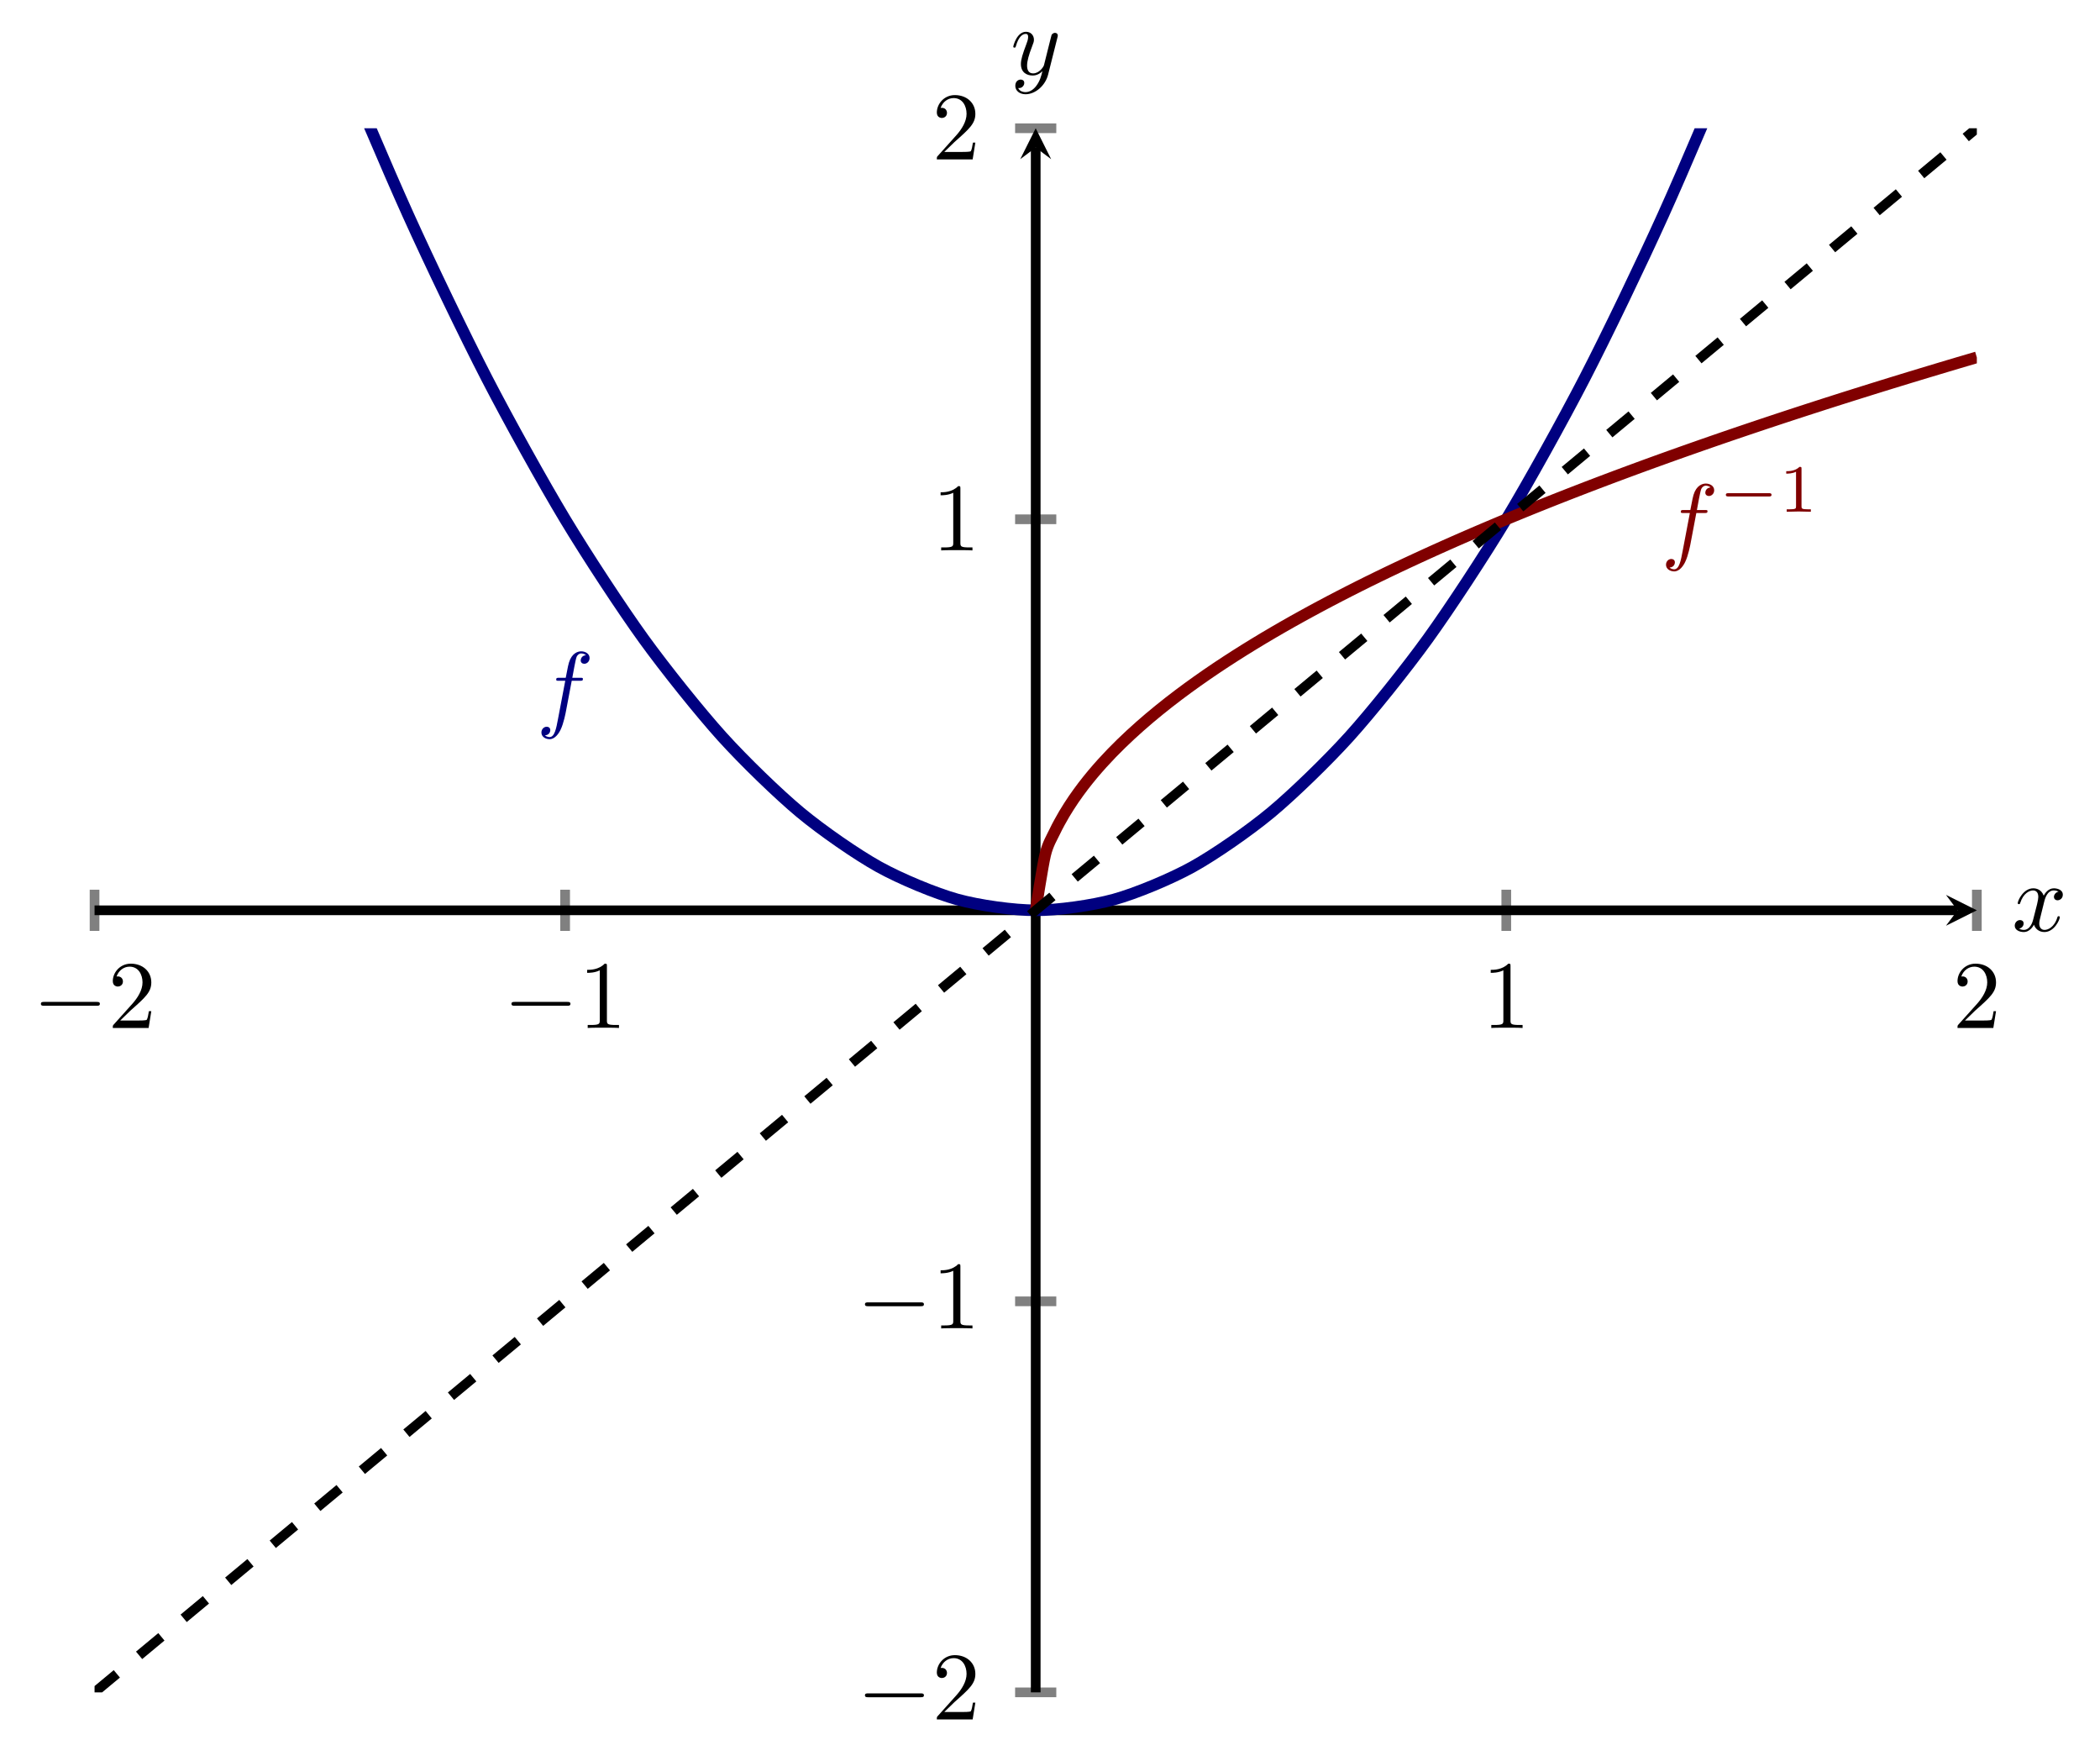
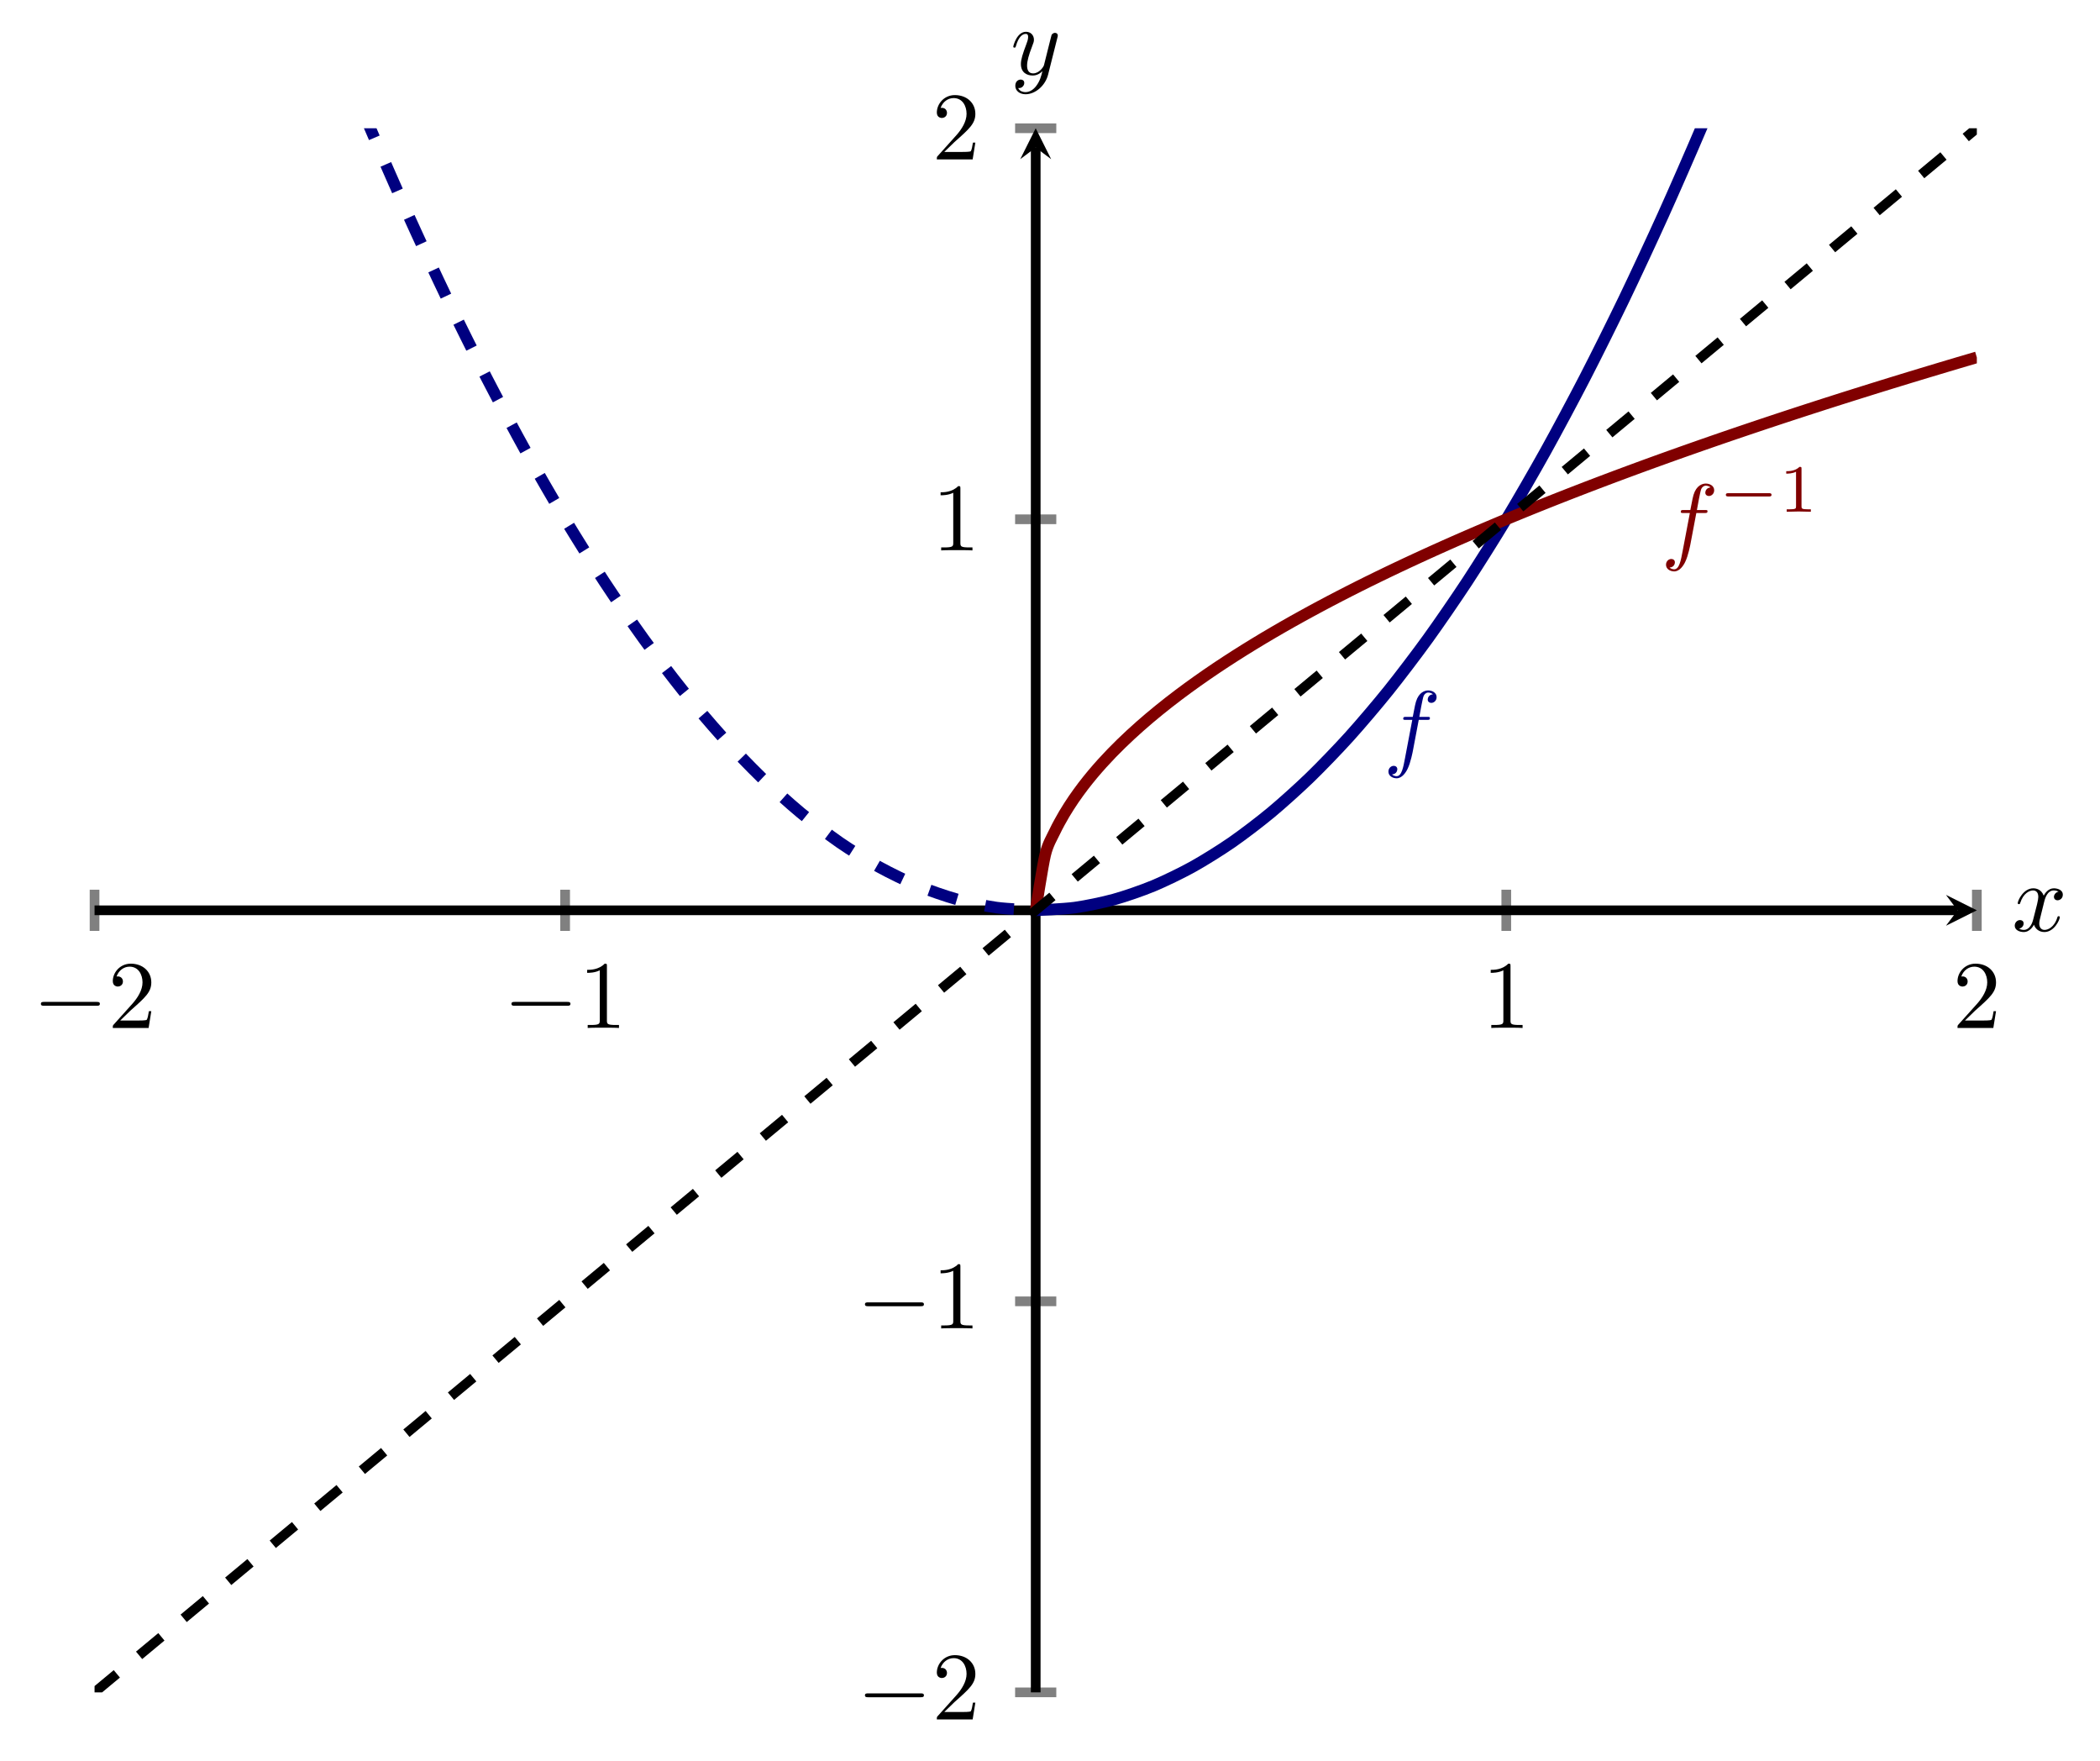
<svg xmlns="http://www.w3.org/2000/svg" xmlns:xlink="http://www.w3.org/1999/xlink" version="1.1" width="216.739pt" height="181.651pt" viewBox="0 0 216.739 181.651">
  <path transform="matrix(1,0,0,-1,9.759,174.631)" stroke-width="1" stroke-linecap="butt" stroke-miterlimit="10" stroke-linejoin="miter" fill="none" stroke="#808080" d="M 0 78.572 L 0 82.824 M 48.567 78.572 L 48.567 82.824 M 145.702 78.572 L 145.702 82.824 M 194.269 78.572 L 194.269 82.824 " />
  <path transform="matrix(1,0,0,-1,9.759,174.631)" stroke-width="1" stroke-linecap="butt" stroke-miterlimit="10" stroke-linejoin="miter" fill="none" stroke="#808080" d="M 95.009 0 L 99.26 0 M 95.009 40.349 L 99.26 40.349 M 95.009 121.047 L 99.26 121.047 M 95.009 161.396 L 99.26 161.396 " />
  <path transform="matrix(1,0,0,-1,9.759,174.631)" stroke-width="1" stroke-linecap="butt" stroke-miterlimit="10" stroke-linejoin="miter" fill="none" stroke="#000000" d="M 0 80.698 L 192.277 80.698 " />
  <path transform="matrix(1,0,0,-1,202.0356,93.93282)" d="M 1.993 0 L -1.196 1.594 L 0 0 L -1.196 -1.594 " />
  <path transform="matrix(1,0,0,-1,9.759,174.631)" stroke-width="1" stroke-linecap="butt" stroke-miterlimit="10" stroke-linejoin="miter" fill="none" stroke="#000000" d="M 97.135 0 L 97.135 159.404 " />
  <path transform="matrix(0,-1,-1,-0,106.8936,15.22716)" d="M 1.993 0 L -1.196 1.594 L 0 0 L -1.196 -1.594 " />
  <symbol id="font_0_1">
    <path d="M .576 0 C .593 0 .611 0 .611 .02 C .611 .04 .593 .04 .576 .04 L .035 .04 C .018 .04 0 .04 0 .02 C 0 0 .018 0 .035 0 L .576 0 Z " />
  </symbol>
  <use xlink:href="#font_0_1" transform="matrix(9.9626,0,0,-9.9626,4.220896,103.7826)" />
  <symbol id="font_1_2">
    <path d="M .077 .077 L .183 .18 C .339 .318 .399 .372 .399 .472 C .399 .586 .309 .666 .187 .666 C .074 .666 0 .574 0 .485 C 0 .429 .05 .429 .053 .429 C .07 .429 .105 .441 .105 .482 C .105 .508 .087 .534 .052 .534 C .044 .534 .042 .534 .039 .533 C .062 .598 .116 .635 .174 .635 C .265 .635 .308 .554 .308 .472 C .308 .392 .258 .313 .203 .251 L .011 .037 C 0 .026 0 .024 0 0 L .371 0 L .399 .174 L .374 .174 C .369 .144 .362 .1 .352 .085 C .345 .077 .279 .077 .257 .077 L .077 .077 Z " />
  </symbol>
  <use xlink:href="#font_1_2" transform="matrix(9.9626,0,0,-9.9626,11.64113,106.074)" />
  <use xlink:href="#font_0_1" transform="matrix(9.9626,0,0,-9.9626,52.7879,103.7826)" />
  <symbol id="font_1_1">
    <path d="M .205 .64 C .205 .664 .205 .666 .182 .666 C .12 .602 .032 .602 0 .602 L 0 .571 C .02 .571 .079 .571 .131 .597 L .131 .079 C .131 .043 .128 .031 .038 .031 L .006 .031 L .006 0 C .041 .003 .128 .003 .168 .003 C .208 .003 .295 .003 .33 0 L .33 .031 L .298 .031 C .208 .031 .205 .042 .205 .079 L .205 .64 Z " />
  </symbol>
  <use xlink:href="#font_1_1" transform="matrix(9.9626,0,0,-9.9626,60.59667,106.074)" />
  <use xlink:href="#font_1_1" transform="matrix(9.9626,0,0,-9.9626,153.8557,106.074)" />
  <use xlink:href="#font_1_2" transform="matrix(9.9626,0,0,-9.9626,202.0331,106.074)" />
  <use xlink:href="#font_0_1" transform="matrix(9.9626,0,0,-9.9626,89.2699,175.1346)" />
  <use xlink:href="#font_1_2" transform="matrix(9.9626,0,0,-9.9626,96.69013,177.426)" />
  <use xlink:href="#font_0_1" transform="matrix(9.9626,0,0,-9.9626,89.2699,134.7866)" />
  <use xlink:href="#font_1_1" transform="matrix(9.9626,0,0,-9.9626,97.07868,137.078)" />
  <use xlink:href="#font_1_1" transform="matrix(9.9626,0,0,-9.9626,97.07868,56.796)" />
  <use xlink:href="#font_1_2" transform="matrix(9.9626,0,0,-9.9626,96.69013,16.44699)" />
  <clipPath id="cp2">
    <path transform="matrix(1,0,0,-1,9.759,174.631)" d="M 0 0 L 194.269 0 L 194.269 161.396 L 0 161.396 Z " />
  </clipPath>
  <g clip-path="url(#cp2)">
-     <path transform="matrix(1,0,0,-1,9.759,174.631)" stroke-width="1.196" stroke-linecap="butt" stroke-miterlimit="10" stroke-linejoin="miter" fill="none" stroke="#000080" d="M 0 242.095 C 0 242.095 5.848 223.158 8.095 216.316 C 10.341 209.474 13.943 199 16.189 192.779 C 18.435 186.559 22.037 177.082 24.284 171.484 C 26.53 165.885 30.132 157.406 32.378 152.43 C 34.624 147.454 38.226 139.972 40.473 135.618 C 42.719 131.264 46.321 124.78 48.567 121.048 C 50.813 117.315 54.415 111.829 56.662 108.719 C 58.908 105.609 62.51 101.12 64.756 98.631 C 67.002 96.143 70.604 92.652 72.851 90.786 C 75.097 88.92 78.699 86.426 80.945 85.182 C 83.191 83.937 86.793 82.441 89.04 81.819 C 91.286 81.197 94.888 80.698 97.134 80.698 C 99.38 80.698 102.982 81.197 105.229 81.819 C 107.475 82.441 111.077 83.937 113.323 85.181 C 115.569 86.425 119.172 88.919 121.418 90.785 C 123.664 92.651 127.266 96.142 129.512 98.631 C 131.758 101.119 135.361 105.607 137.607 108.718 C 139.853 111.828 143.455 117.314 145.701 121.046 C 147.947 124.778 151.55 131.262 153.796 135.617 C 156.042 139.971 159.644 147.452 161.89 152.428 C 164.136 157.405 167.739 165.884 169.985 171.482 C 172.231 177.08 175.833 186.557 178.079 192.777 C 180.325 198.997 183.928 209.471 186.174 216.314 C 188.42 223.156 194.268 242.092 194.268 242.092 " />
+     <path transform="matrix(1,0,0,-1,9.759,174.631)" stroke-width="1.196" stroke-linecap="butt" stroke-miterlimit="10" stroke-linejoin="miter" fill="none" stroke="#000080" d="M 97.135 80.698 C 97.135 80.698 100.059 80.823 101.182 80.978 C 102.305 81.134 104.106 81.508 105.229 81.819 C 106.352 82.13 108.153 82.753 109.276 83.22 C 110.399 83.686 112.2 84.559 113.324 85.181 C 114.447 85.803 116.248 86.926 117.371 87.703 C 118.494 88.481 120.295 89.852 121.418 90.785 C 122.541 91.718 124.342 93.339 125.465 94.428 C 126.588 95.517 128.39 97.387 129.513 98.631 C 130.636 99.875 132.437 101.995 133.56 103.394 C 134.683 104.794 136.484 107.163 137.607 108.718 C 138.73 110.273 140.531 112.892 141.654 114.602 C 142.777 116.313 144.579 119.181 145.702 121.047 C 146.825 122.913 148.626 126.03 149.749 128.052 C 150.872 130.073 152.673 133.44 153.796 135.617 C 154.919 137.794 156.72 141.411 157.843 143.743 C 158.966 146.076 160.768 149.941 161.891 152.429 C 163.014 154.917 164.815 159.032 165.938 161.676 C 167.061 164.32 168.862 168.684 169.985 171.483 C 171.108 174.282 172.909 178.896 174.032 181.85 C 175.156 184.805 176.957 189.668 178.08 192.778 C 179.203 195.888 181.004 201.001 182.127 204.266 C 183.25 207.532 185.051 212.894 186.174 216.315 C 187.297 219.736 189.098 225.347 190.221 228.924 C 191.345 232.5 194.269 242.093 194.269 242.093 " />
+     <path transform="matrix(1,0,0,-1,9.759,174.631)" stroke-width="1.196" stroke-linecap="butt" stroke-dasharray="2.989,2.989" stroke-miterlimit="10" stroke-linejoin="miter" fill="none" stroke="#000080" d="M 0 242.095 C 0 242.095 2.924 232.502 4.047 228.925 C 5.17 225.348 6.971 219.737 8.095 216.316 C 9.218 212.895 11.019 207.533 12.142 204.267 C 13.265 201.002 15.066 195.889 16.189 192.779 C 17.312 189.669 19.113 184.806 20.236 181.851 C 21.359 178.897 23.16 174.283 24.284 171.484 C 25.407 168.685 27.208 164.32 28.331 161.677 C 29.454 159.033 31.255 154.918 32.378 152.43 C 33.501 149.942 35.302 146.077 36.425 143.744 C 37.548 141.411 39.349 137.795 40.473 135.618 C 41.596 133.441 43.397 130.074 44.52 128.053 C 45.643 126.031 47.444 122.914 48.567 121.048 C 49.69 119.182 51.491 116.314 52.614 114.603 C 53.737 112.892 55.538 110.274 56.662 108.719 C 57.785 107.164 59.586 104.794 60.709 103.395 C 61.832 101.995 63.633 99.875 64.756 98.631 C 65.879 97.387 67.68 95.517 68.803 94.428 C 69.926 93.34 71.728 91.719 72.851 90.786 C 73.974 89.853 75.775 88.481 76.898 87.703 C 78.021 86.926 79.822 85.804 80.945 85.182 C 82.068 84.56 83.869 83.687 84.992 83.22 C 86.115 82.754 87.917 82.13 89.04 81.819 C 90.163 81.508 91.964 81.134 93.087 80.978 C 94.21 80.823 97.134 80.698 97.134 80.698 " />
    <path transform="matrix(1,0,0,-1,9.759,174.631)" stroke-width="1.196" stroke-linecap="butt" stroke-miterlimit="10" stroke-linejoin="miter" fill="none" stroke="#800000" d="M 97.135 80.698 C 97.135 80.698 97.843 85.308 98.116 86.433 C 98.388 87.558 98.825 88.226 99.097 88.808 C 99.369 89.391 99.806 90.165 100.078 90.631 C 100.35 91.097 100.787 91.767 101.059 92.168 C 101.331 92.569 101.768 93.164 102.04 93.522 C 102.312 93.879 102.749 94.42 103.021 94.746 C 103.293 95.072 103.73 95.57 104.002 95.871 C 104.275 96.173 104.711 96.637 104.983 96.919 C 105.256 97.201 105.692 97.637 105.965 97.903 C 106.237 98.168 106.673 98.581 106.946 98.833 C 107.218 99.085 107.654 99.478 107.927 99.718 C 108.199 99.959 108.636 100.334 108.908 100.564 C 109.18 100.794 109.617 101.155 109.889 101.375 C 110.161 101.596 110.598 101.943 110.87 102.156 C 111.142 102.369 111.579 102.703 111.851 102.909 C 112.123 103.115 112.56 103.438 112.832 103.637 C 113.105 103.836 113.541 104.15 113.813 104.343 C 114.086 104.537 114.522 104.841 114.794 105.029 C 115.067 105.217 115.503 105.513 115.776 105.696 C 116.048 105.878 116.484 106.167 116.757 106.345 C 117.029 106.523 117.466 106.805 117.738 106.978 C 118.01 107.152 118.447 107.427 118.719 107.597 C 118.991 107.767 119.428 108.035 119.7 108.201 C 119.972 108.367 120.409 108.631 120.681 108.793 C 120.953 108.955 121.39 109.213 121.662 109.372 C 121.934 109.531 122.371 109.784 122.643 109.94 C 122.916 110.096 123.352 110.344 123.624 110.497 C 123.897 110.65 124.333 110.894 124.606 111.044 C 124.878 111.194 125.314 111.433 125.587 111.581 C 125.859 111.729 126.296 111.964 126.568 112.109 C 126.84 112.254 127.277 112.485 127.549 112.628 C 127.821 112.771 128.258 112.999 128.53 113.139 C 128.802 113.28 129.239 113.504 129.511 113.642 C 129.783 113.781 130.22 114.001 130.492 114.138 C 130.764 114.274 131.201 114.491 131.473 114.626 C 131.746 114.76 132.182 114.974 132.454 115.107 C 132.727 115.24 133.163 115.451 133.436 115.582 C 133.708 115.713 134.144 115.921 134.417 116.05 C 134.689 116.179 135.125 116.385 135.398 116.512 C 135.67 116.64 136.107 116.843 136.379 116.968 C 136.651 117.094 137.088 117.295 137.36 117.419 C 137.632 117.543 138.069 117.741 138.341 117.864 C 138.613 117.987 139.05 118.183 139.322 118.304 C 139.594 118.425 140.031 118.619 140.303 118.739 C 140.576 118.859 141.012 119.05 141.284 119.169 C 141.557 119.287 141.993 119.476 142.265 119.594 C 142.538 119.711 142.974 119.898 143.247 120.014 C 143.519 120.13 143.955 120.315 144.228 120.43 C 144.5 120.545 144.937 120.728 145.209 120.842 C 145.481 120.956 145.918 121.136 146.19 121.249 C 146.462 121.361 146.899 121.541 147.171 121.652 C 147.443 121.764 147.88 121.942 148.152 122.052 C 148.424 122.162 148.861 122.338 149.133 122.448 C 149.405 122.557 149.842 122.731 150.114 122.84 C 150.387 122.948 150.823 123.121 151.095 123.228 C 151.368 123.335 151.804 123.507 152.077 123.613 C 152.349 123.719 152.785 123.889 153.058 123.994 C 153.33 124.1 153.767 124.268 154.039 124.373 C 154.311 124.477 154.748 124.644 155.02 124.747 C 155.292 124.851 155.729 125.017 156.001 125.119 C 156.273 125.222 156.71 125.386 156.982 125.488 C 157.254 125.59 157.691 125.752 157.963 125.853 C 158.235 125.955 158.672 126.116 158.944 126.216 C 159.217 126.316 159.653 126.477 159.925 126.576 C 160.198 126.675 160.634 126.834 160.906 126.933 C 161.179 127.032 161.615 127.189 161.888 127.287 C 162.16 127.385 162.596 127.542 162.869 127.639 C 163.141 127.736 163.578 127.891 163.85 127.988 C 164.122 128.084 164.559 128.239 164.831 128.334 C 165.103 128.43 165.54 128.583 165.812 128.678 C 166.084 128.774 166.521 128.925 166.793 129.02 C 167.065 129.114 167.502 129.265 167.774 129.359 C 168.046 129.453 168.483 129.603 168.755 129.696 C 169.028 129.789 169.464 129.938 169.736 130.03 C 170.009 130.123 170.445 130.271 170.718 130.362 C 170.99 130.454 171.426 130.601 171.699 130.692 C 171.971 130.784 172.407 130.93 172.68 131.02 C 172.952 131.111 173.389 131.256 173.661 131.346 C 173.933 131.436 174.37 131.58 174.642 131.67 C 174.914 131.759 175.351 131.902 175.623 131.991 C 175.895 132.08 176.332 132.222 176.604 132.311 C 176.876 132.399 177.313 132.541 177.585 132.628 C 177.858 132.716 178.294 132.857 178.566 132.944 C 178.839 133.031 179.275 133.171 179.547 133.258 C 179.82 133.345 180.256 133.484 180.529 133.57 C 180.801 133.656 181.237 133.794 181.51 133.88 C 181.782 133.966 182.219 134.103 182.491 134.188 C 182.763 134.274 183.2 134.41 183.472 134.495 C 183.744 134.58 184.181 134.715 184.453 134.8 C 184.725 134.884 185.162 135.019 185.434 135.103 C 185.706 135.186 186.143 135.321 186.415 135.404 C 186.687 135.487 187.124 135.621 187.396 135.704 C 187.669 135.787 188.105 135.919 188.377 136.002 C 188.65 136.084 189.086 136.216 189.359 136.298 C 189.631 136.381 190.067 136.512 190.34 136.593 C 190.612 136.675 191.048 136.806 191.321 136.887 C 191.593 136.968 192.03 137.098 192.302 137.179 C 192.574 137.26 193.011 137.389 193.283 137.469 C 193.555 137.549 194.264 137.758 194.264 137.758 " />
    <path transform="matrix(1,0,0,-1,9.759,174.631)" stroke-width="1" stroke-linecap="butt" stroke-dasharray="2.989,2.989" stroke-miterlimit="10" stroke-linejoin="miter" fill="none" stroke="#000000" d="M 0 0 L 8.095 6.725 L 16.189 13.45 L 24.284 20.174 L 32.378 26.899 L 40.473 33.624 L 48.567 40.349 L 56.662 47.074 L 64.756 53.799 L 72.851 60.523 L 80.945 67.248 L 89.04 73.973 L 97.134 80.698 L 105.229 87.423 L 113.323 94.147 L 121.418 100.872 L 129.512 107.597 L 137.607 114.322 L 145.701 121.047 L 153.796 127.772 L 161.89 134.496 L 169.985 141.221 L 178.079 147.946 L 186.174 154.671 L 194.268 161.396 " />
    <symbol id="font_3_1">
      <path d="M .314 .605 L .4 .605 C .42 .605 .43 .605 .43 .625 C .43 .636 .42 .636 .403 .636 L .32 .636 L .341 .75 C .345 .771 .359 .842 .365 .854 C .374 .873 .391 .888 .412 .888 C .416 .888 .442 .888 .461 .87 C .417 .866 .407 .831 .407 .816 C .407 .793 .425 .781 .444 .781 C .47 .781 .499 .803 .499 .841 C .499 .887 .453 .91 .412 .91 C .378 .91 .315 .892 .285 .793 C .279 .772 .276 .762 .252 .636 L .183 .636 C .164 .636 .153 .636 .153 .617 C .153 .605 .162 .605 .181 .605 L .247 .605 L .172 .21 C .154 .113 .137 .022 .085 .022 C .081 .022 .056 .022 .037 .04 C .083 .043 .092 .079 .092 .094 C .092 .117 .074 .129 .055 .129 C .029 .129 0 .107 0 .069 C 0 .024 .044 0 .085 0 C .14 0 .18 .059 .198 .097 C .23 .16 .253 .281 .254 .288 L .314 .605 Z " />
    </symbol>
-     <use xlink:href="#font_3_1" transform="matrix(9.9626,0,0,-9.9626,55.87902,76.27534)" fill="#000080" />
+     <use xlink:href="#font_3_1" transform="matrix(9.9626,0,0,-9.9626,143.299,80.31033)" fill="#000080" />
    <use xlink:href="#font_3_1" transform="matrix(9.9626,0,0,-9.9626,171.948,58.96333)" fill="#800000" />
    <symbol id="font_4_1">
      <path d="M .636 0 C .652 0 .676 0 .676 .024 C .676 .049 .653 .049 .636 .049 L .04 .049 C .024 .049 0 .049 0 .025 C 0 0 .023 0 .04 0 L .636 0 Z " />
    </symbol>
    <use xlink:href="#font_4_1" transform="matrix(6.9738,0,0,-6.9738,178.1232,51.23091)" fill="#800000" />
    <symbol id="font_5_1">
      <path d="M .226 .636 C .226 .663 .224 .664 .196 .664 C .132 .601 .041 .6 0 .6 L 0 .564 C .024 .564 .09 .564 .145 .592 L .145 .082 C .145 .049 .145 .036 .045 .036 L .007 .036 L .007 0 C .025 .001 .148 .004 .185 .004 C .216 .004 .342 .001 .364 0 L .364 .036 L .326 .036 C .226 .036 .226 .049 .226 .082 L .226 .636 Z " />
    </symbol>
    <use xlink:href="#font_5_1" transform="matrix(6.9738,0,0,-6.9738,184.3561,52.80699)" fill="#800000" />
  </g>
  <symbol id="font_3_2">
    <path d="M .305 .313 C .311 .339 .334 .431 .404 .431 C .409 .431 .433 .431 .454 .418 C .426 .413 .406 .388 .406 .364 C .406 .348 .417 .329 .444 .329 C .466 .329 .498 .347 .498 .387 C .498 .439 .439 .453 .405 .453 C .347 .453 .312 .4 .3 .377 C .275 .443 .221 .453 .192 .453 C .088 .453 .031 .324 .031 .299 C .031 .289 .041 .289 .043 .289 C .051 .289 .054 .291 .056 .3 C .09 .406 .156 .431 .19 .431 C .209 .431 .244 .422 .244 .364 C .244 .333 .227 .266 .19 .126 C .174 .064 .139 .022 .095 .022 C .089 .022 .066 .022 .045 .035 C .07 .04 .092 .061 .092 .089 C .092 .116 .07 .124 .055 .124 C .025 .124 0 .098 0 .066 C 0 .02 .05 0 .094 0 C .16 0 .196 .07 .199 .076 C .211 .039 .247 0 .307 0 C .41 0 .467 .129 .467 .154 C .467 .164 .458 .164 .455 .164 C .446 .164 .444 .16 .442 .153 C .409 .046 .341 .022 .309 .022 C .27 .022 .254 .054 .254 .088 C .254 .11 .26 .132 .271 .176 L .305 .313 Z " />
  </symbol>
  <use xlink:href="#font_3_2" transform="matrix(9.9626,0,0,-9.9626,207.9399,96.17559)" />
  <symbol id="font_3_3">
    <path d="M .457 .586 C .461 .6 .461 .602 .461 .609 C .461 .627 .447 .636 .432 .636 C .422 .636 .406 .63 .397 .615 C .395 .61 .387 .579 .383 .561 C .376 .535 .369 .508 .363 .481 L .318 .301 C .314 .286 .271 .216 .205 .216 C .154 .216 .143 .26 .143 .297 C .143 .343 .16 .405 .194 .493 C .21 .534 .214 .545 .214 .565 C .214 .61 .182 .647 .132 .647 C .037 .647 0 .502 0 .493 C 0 .483 .01 .483 .012 .483 C .022 .483 .023 .485 .028 .501 C .055 .595 .095 .625 .129 .625 C .137 .625 .154 .625 .154 .593 C .154 .568 .144 .542 .137 .523 C .097 .417 .079 .36 .079 .313 C .079 .224 .142 .194 .201 .194 C .24 .194 .274 .211 .302 .239 C .289 .187 .277 .138 .237 .085 C .211 .051 .173 .022 .127 .022 C .113 .022 .068 .025 .051 .064 C .067 .064 .08 .064 .094 .076 C .104 .085 .114 .098 .114 .117 C .114 .148 .087 .152 .077 .152 C .054 .152 .021 .136 .021 .087 C .021 .037 .065 0 .127 0 C .23 0 .333 .091 .361 .204 L .457 .586 Z " />
  </symbol>
  <use xlink:href="#font_3_3" transform="matrix(9.9626,0,0,-9.9626,104.5789,9.725332)" />
</svg>
